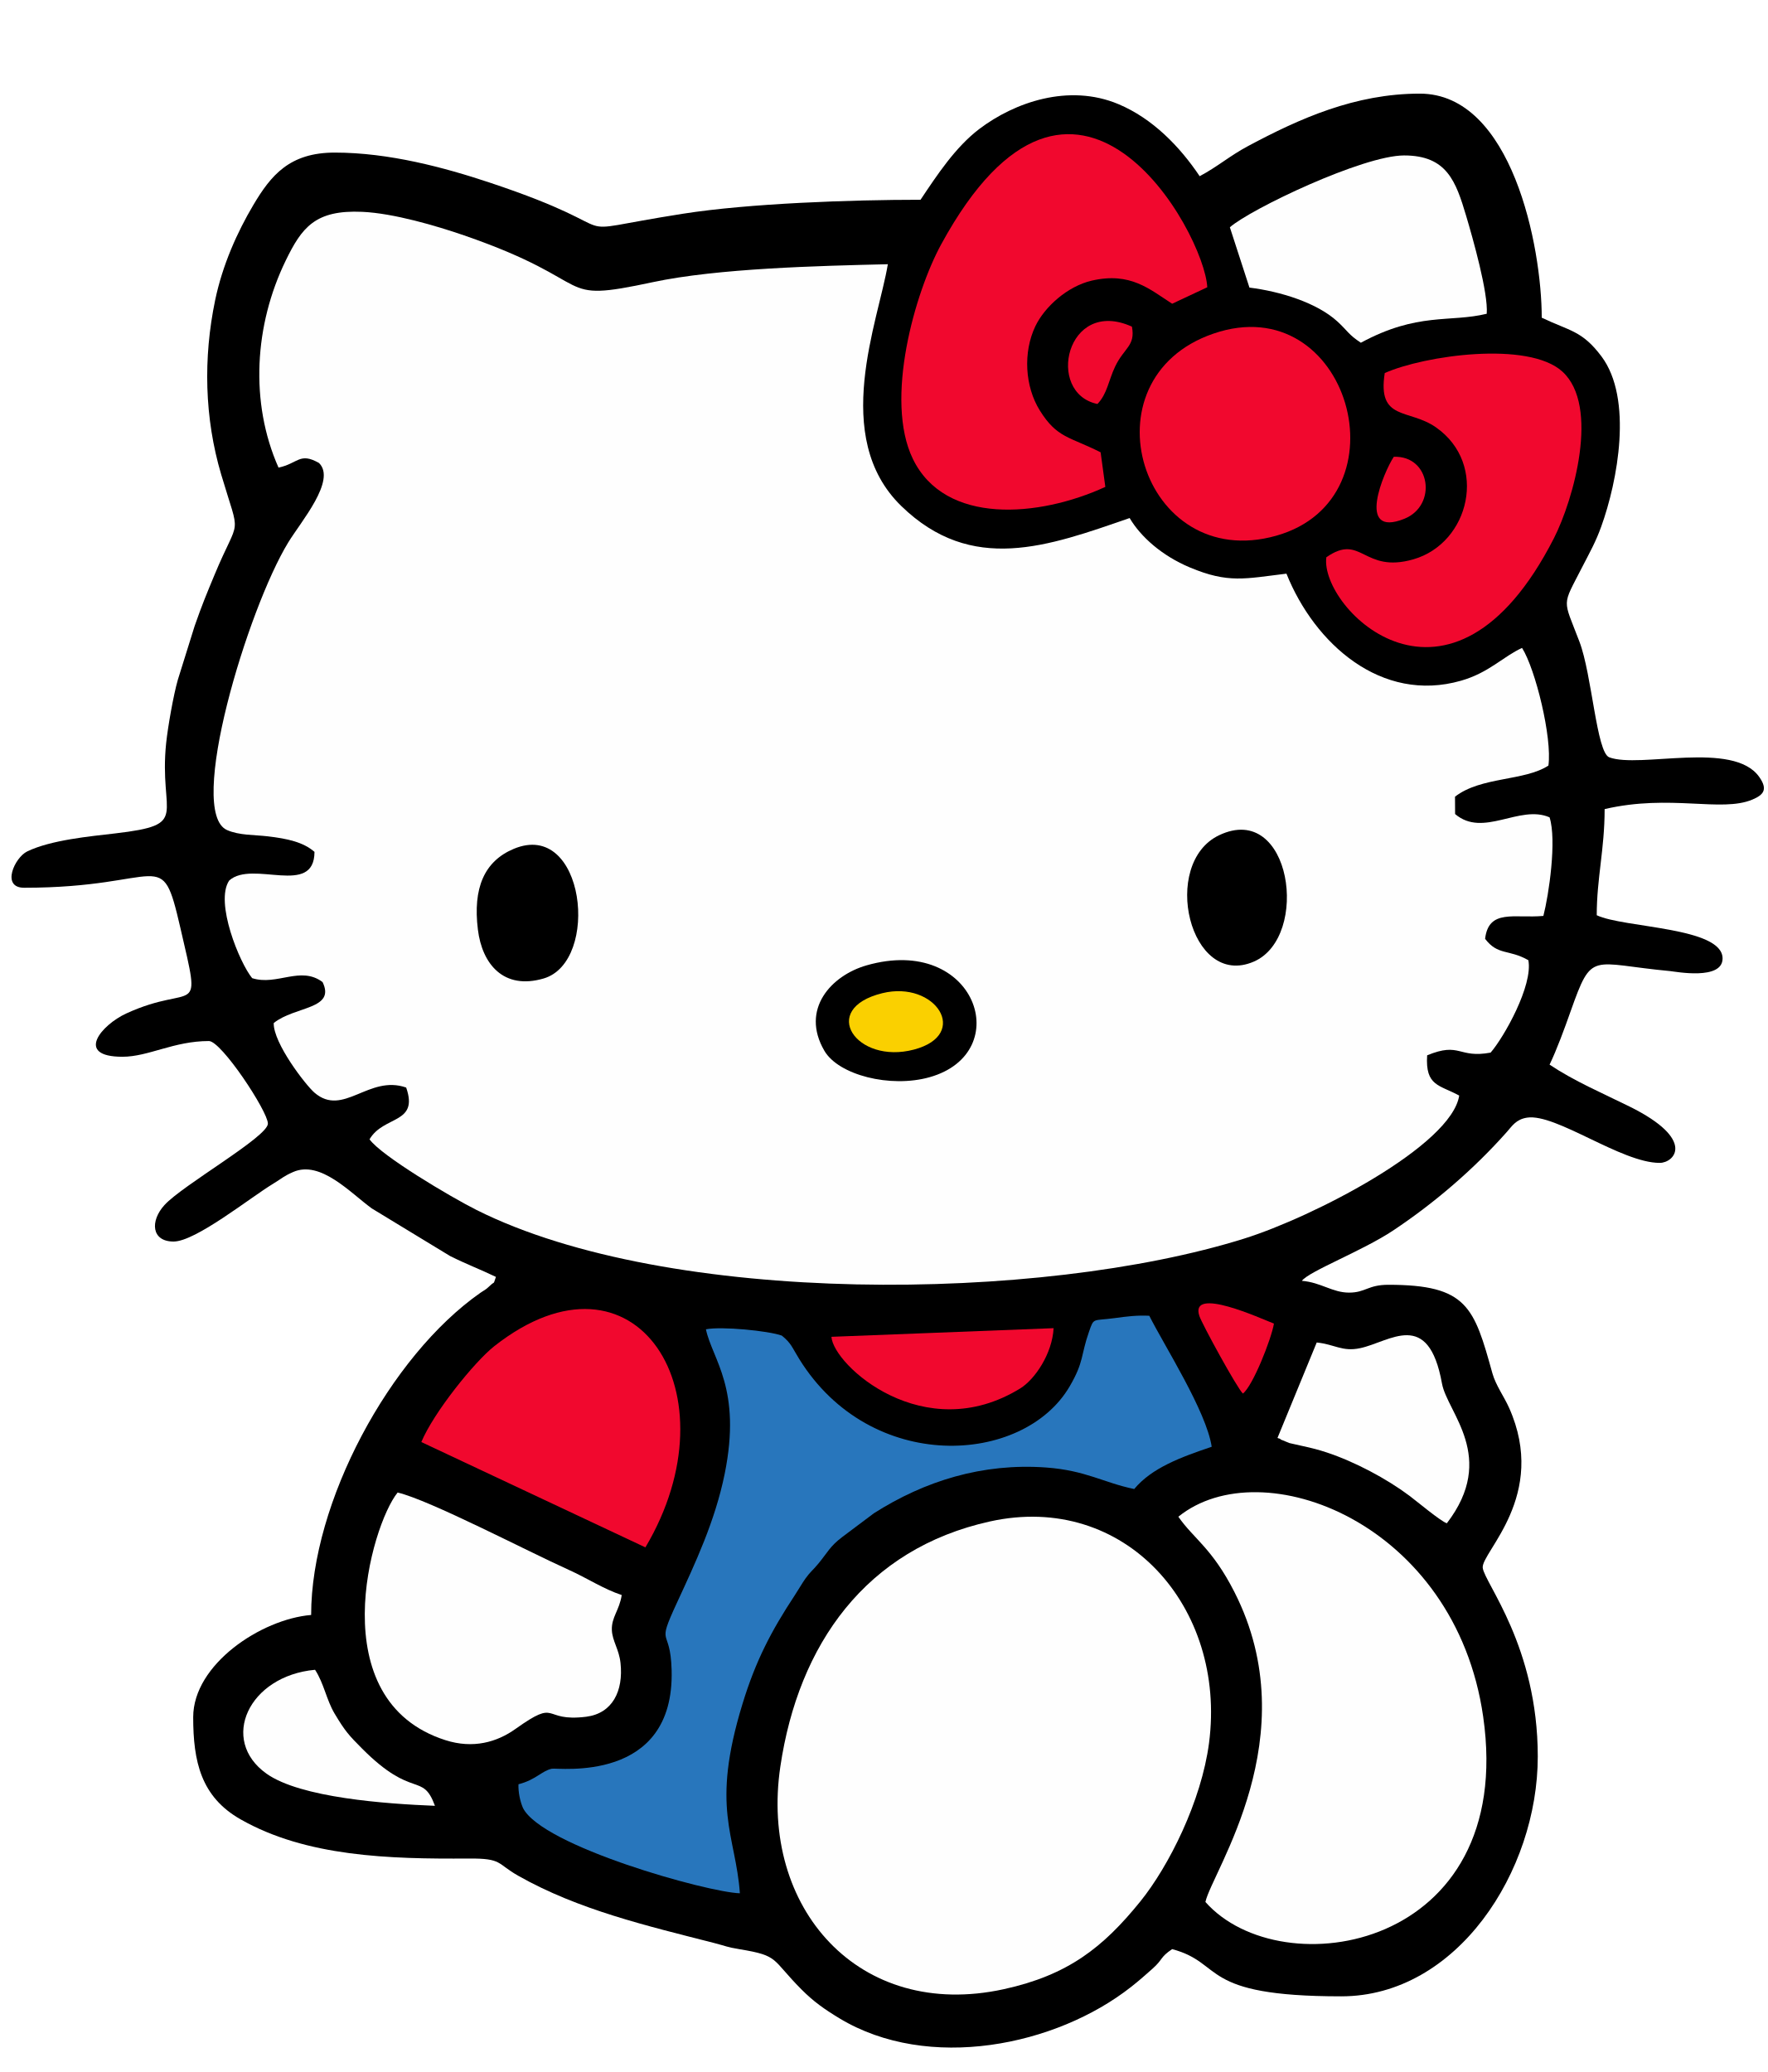
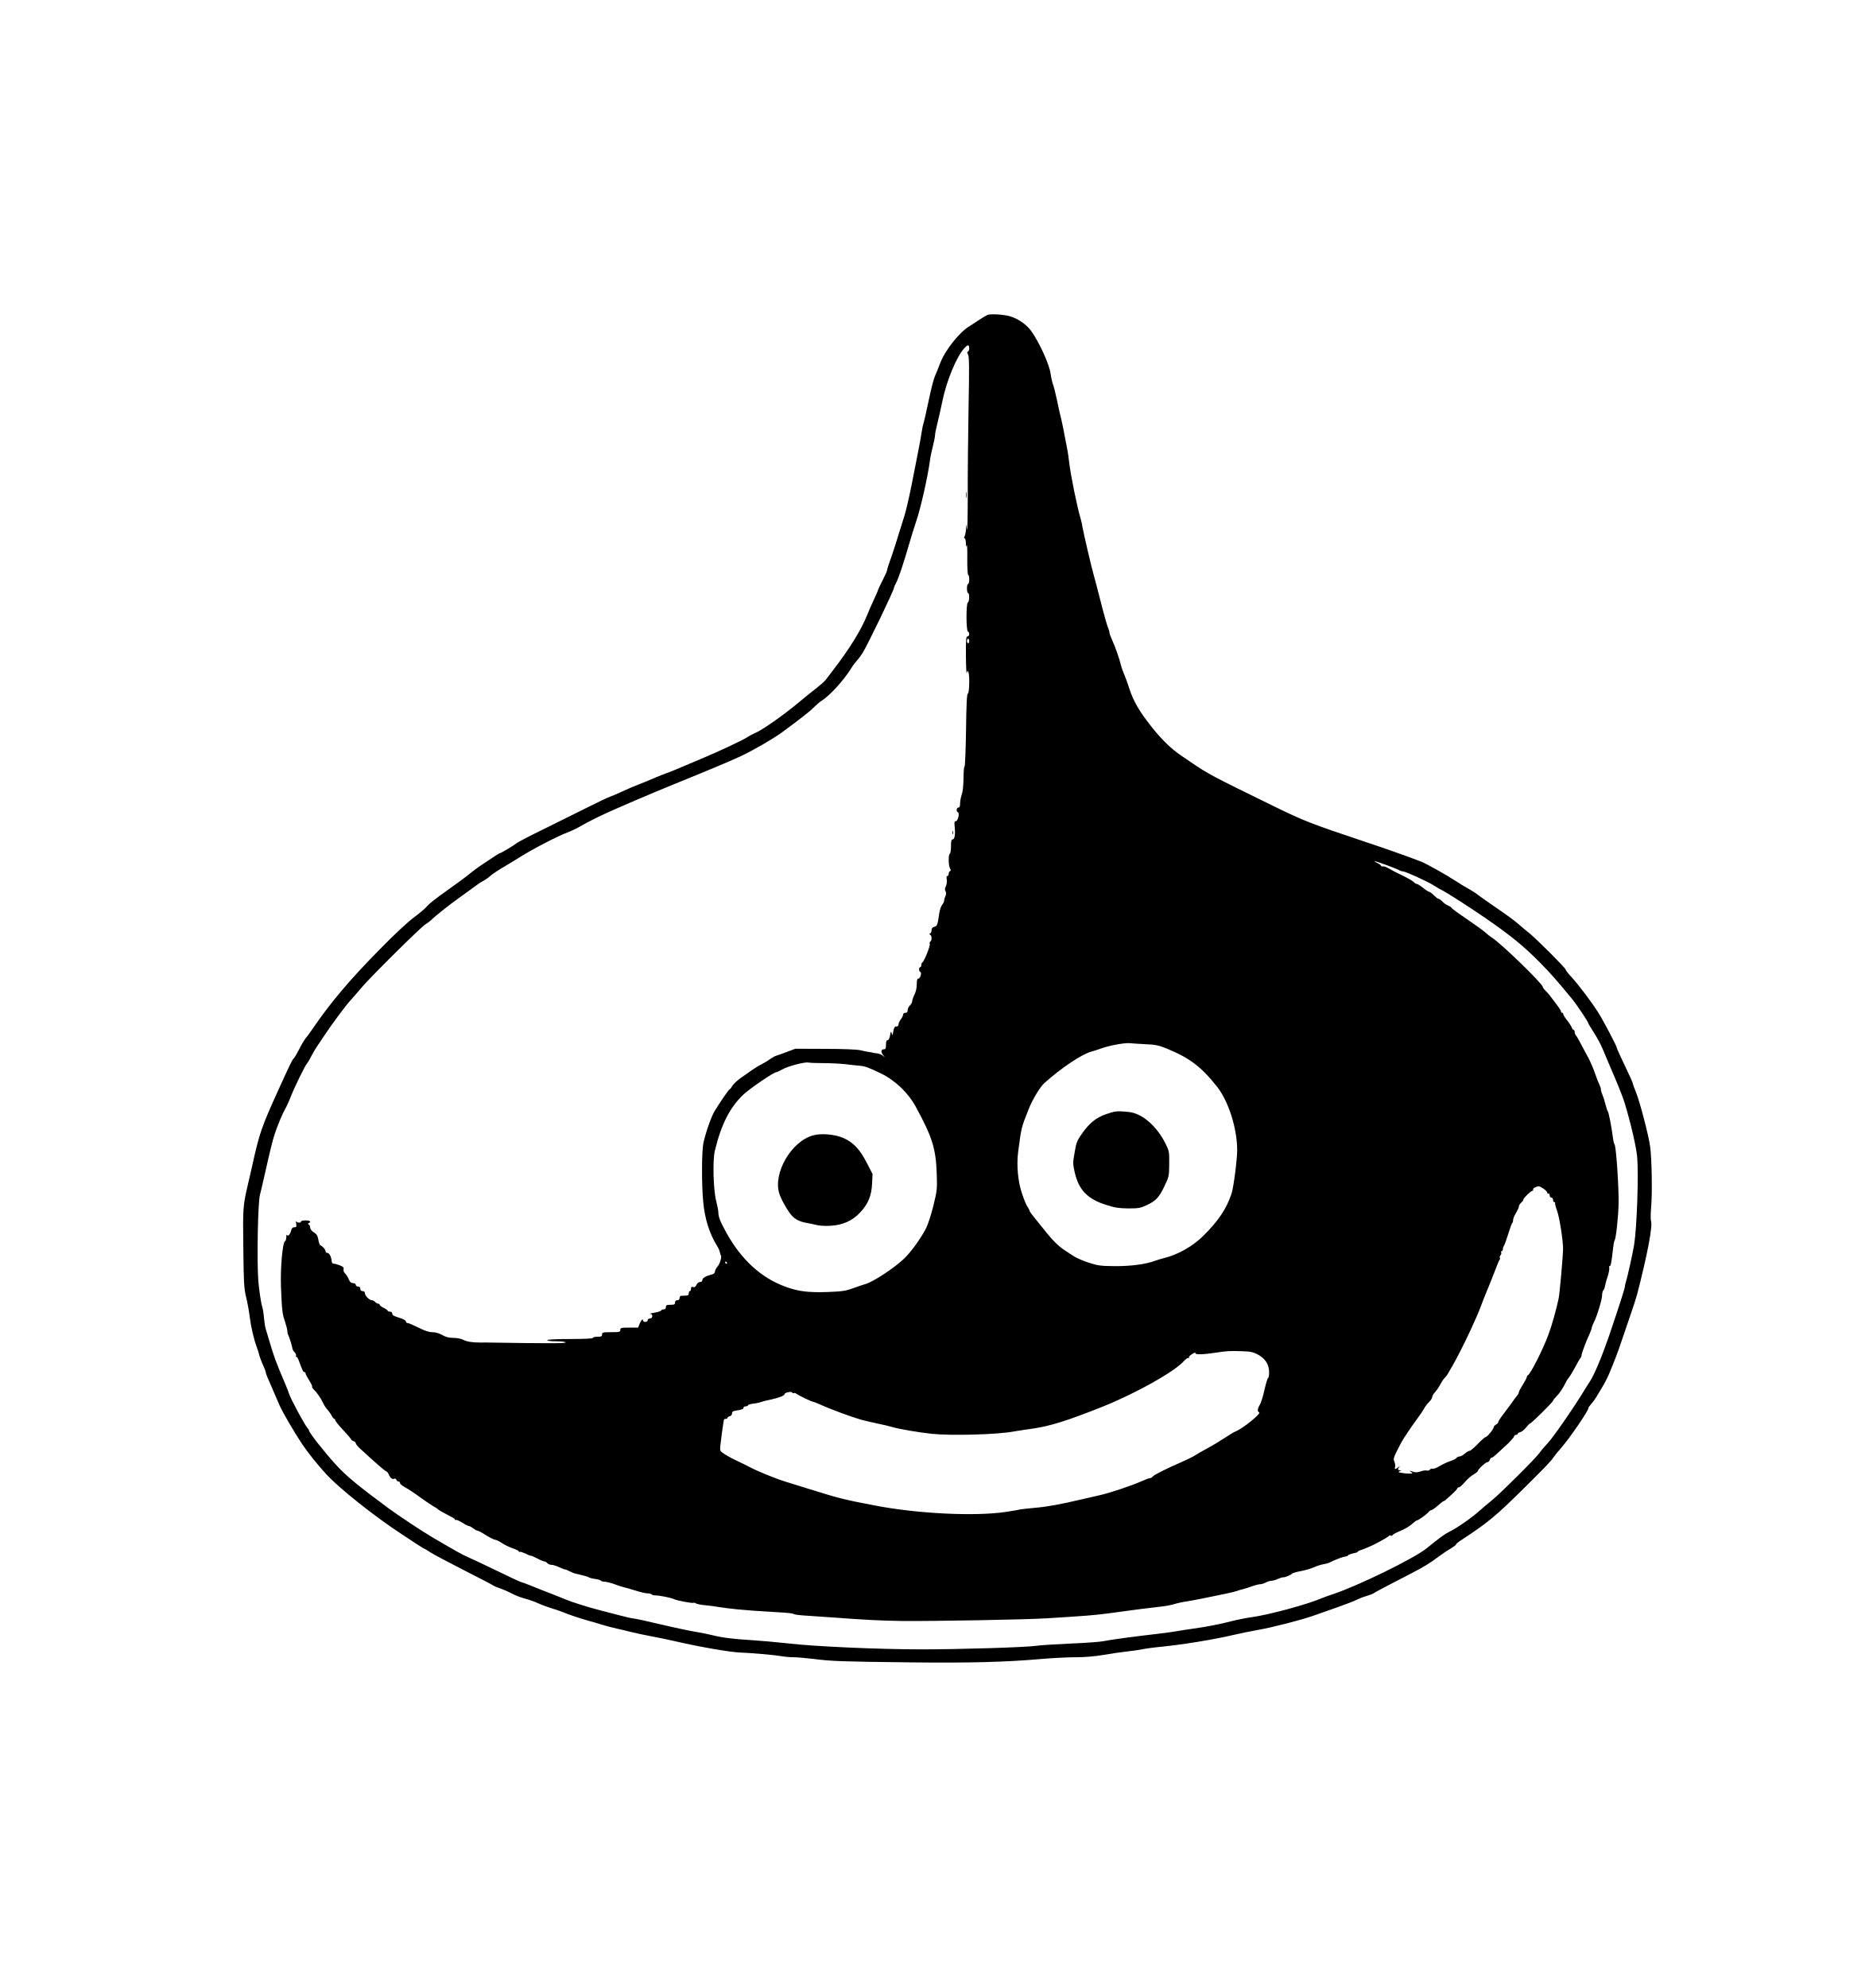
- <svg xmlns="http://www.w3.org/2000/svg" width="148pt" height="173.5pt" viewBox="0 0 148 173.5" version="1.1">
-   <g id="surface1">
-     <path style=" stroke:none;fill-rule:evenodd;fill:rgb(0%,0%,0%);fill-opacity:1;" d="M 77.074 16.727 C 71.301 16.727 62.734 17.023 57.176 17.898 C 45.969 19.656 53.941 19.598 40.988 15.285 C 37.203 14.027 32.566 12.777 28.027 12.777 C 24.234 12.777 22.68 14.691 21.215 17.16 C 19.875 19.418 18.629 22.176 18.012 25.145 C 17.008 29.977 17.117 35.004 18.52 39.734 C 20.16 45.27 20.086 43.02 17.961 48.137 C 17.273 49.793 16.922 50.633 16.301 52.406 L 14.891 56.918 C 14.516 58.223 14.059 60.855 13.914 62.199 C 13.27 68.34 16.023 69.039 9.652 69.785 C 7.527 70.035 4.266 70.332 2.273 71.297 C 1.23 71.805 0.066 74.336 2.02 74.336 C 13.816 74.336 13.469 70.633 15.105 77.707 C 16.926 85.566 16.355 82.211 10.574 84.863 C 8.492 85.816 6.23 88.488 10.25 88.488 C 12.438 88.488 14.543 87.172 17.492 87.172 C 18.539 87.172 22.43 93.066 22.43 94.086 C 22.43 95.191 15.301 99.223 13.77 100.906 C 12.555 102.242 12.672 103.961 14.531 103.961 C 16.379 103.961 20.93 100.297 22.863 99.125 C 23.629 98.66 23.723 98.5 24.539 98.141 C 26.836 97.125 29.348 99.895 31.129 101.188 L 37.68 105.172 C 39.07 105.867 40.207 106.289 41.523 106.922 C 41.25 107.68 41.504 107.191 40.98 107.699 C 40.656 108.016 40.543 108.031 40.223 108.254 C 32.637 113.559 26.051 125.809 26.051 135.23 C 21.871 135.578 16.176 139.367 16.176 143.789 C 16.176 147.504 16.828 150.457 20.137 152.34 C 25.641 155.477 32.578 155.672 39.234 155.625 C 42.074 155.605 41.566 156.035 43.387 157.066 C 48.438 159.926 54.168 161.258 59.809 162.703 C 60.859 162.973 60.816 163.035 61.926 163.219 C 65.289 163.773 64.547 164.02 67.109 166.59 C 68.117 167.602 69.016 168.238 70.289 169.008 C 77.723 173.496 88.402 171.336 94.715 166.367 C 95.375 165.848 95.93 165.355 96.492 164.855 C 97.402 164.047 97.105 163.906 98.141 163.211 C 102.574 164.395 100.285 167.164 112.297 167.164 C 121.996 167.164 128.754 156.688 128.754 147.082 C 128.754 137.863 124.289 132.551 124.145 131.281 C 124 129.996 129.641 125.246 126.352 117.883 C 125.934 116.945 125.238 116 124.957 115 C 123.418 109.457 122.859 107.582 116.246 107.582 C 114.527 107.582 114.34 108.238 112.953 108.238 C 111.559 108.238 110.617 107.387 109.004 107.25 C 109.59 106.453 114.09 104.738 116.641 103.039 C 120.121 100.719 123.391 97.91 126.164 94.785 C 126.602 94.293 126.934 93.727 127.859 93.586 C 130.277 93.219 135.742 97.375 138.961 97.375 C 140.176 97.375 142.062 95.441 136.438 92.656 C 134.16 91.531 131.816 90.535 129.742 89.148 C 130.352 87.883 130.988 86.141 131.512 84.66 C 133.324 79.551 133.168 80.695 139.844 81.316 C 140.285 81.359 144.227 82.109 144.227 80.258 C 144.227 77.617 135.934 77.711 133.691 76.637 C 133.691 73.543 134.352 71.109 134.352 67.75 C 139.855 66.469 144.117 68.051 146.723 66.953 C 147.691 66.547 148.02 66.086 147.297 65.059 C 145.133 61.984 137.289 64.371 134.738 63.414 C 133.672 63.012 133.297 56.496 132.242 53.73 C 130.84 50.039 130.754 50.855 132.488 47.457 C 133.121 46.223 133.598 45.398 134.066 44.098 C 135.434 40.316 136.75 33.391 134.082 29.836 C 132.453 27.668 131.43 27.727 129.086 26.602 C 129.086 20.664 126.59 7.84 118.879 7.84 C 113.457 7.84 108.812 9.926 104.504 12.227 C 102.957 13.051 101.961 13.949 100.445 14.754 C 98.785 12.273 96.5 9.918 93.641 8.719 C 89.48 6.973 84.938 8.57 82.004 10.793 C 79.984 12.324 78.453 14.668 77.074 16.727 Z M 77.074 16.727 " />
-     <path style=" stroke:none;fill-rule:evenodd;fill:rgb(99.609%,99.609%,99.609%);fill-opacity:1;" d="M 23.32 39.156 C 24.965 38.809 25.078 37.84 26.711 38.77 C 28.18 40.215 25.195 43.68 24.133 45.422 C 20.75 50.957 15.574 68.004 19.016 69.508 C 20.043 69.957 21.262 69.895 22.426 70.031 C 24.082 70.227 25.395 70.516 26.332 71.332 C 26.312 75.129 21.148 71.977 19.191 73.73 C 17.961 75.547 20.074 80.652 21.113 81.906 C 23.188 82.57 25.16 80.848 27.008 82.234 C 28.125 84.539 24.688 84.238 22.918 85.664 C 22.875 87.344 25.605 90.875 26.336 91.5 C 28.742 93.566 30.875 89.969 34.008 91.066 C 35.082 94.141 32.117 93.387 30.941 95.402 C 31.906 96.766 37.703 100.215 39.895 101.316 C 56.031 109.402 87.129 109.051 104.156 103.719 C 109.953 101.906 121.527 95.93 122.176 91.738 C 120.527 90.832 119.324 90.965 119.492 88.367 C 122.285 87.219 122.078 88.645 124.805 88.141 C 125.914 86.871 128.371 82.512 127.965 80.402 C 126.309 79.461 125.418 80.027 124.344 78.613 C 124.641 76.074 126.816 76.918 129.223 76.695 C 129.684 74.918 130.352 70.352 129.742 68.441 C 127.219 67.34 124.191 70.18 121.832 68.164 L 121.824 66.711 C 123.992 65.02 127.641 65.418 129.645 64.105 C 129.969 61.777 128.562 56.035 127.438 54.254 C 125.855 54.973 124.676 56.328 122.324 57 C 115.668 58.906 110.07 53.922 107.711 48.035 C 104.223 48.457 102.852 48.867 99.625 47.516 C 97.297 46.539 95.516 44.961 94.582 43.379 C 87.75 45.746 81.367 48.113 75.461 42.371 C 69.516 36.586 73.551 26.898 74.336 22.125 C 68.512 22.262 60.078 22.469 54.668 23.625 C 46.145 25.449 50.43 23.707 38.859 19.711 C 36.527 18.906 32.945 17.855 30.332 17.738 C 26.391 17.562 25.273 19.039 23.918 21.828 C 21.305 27.203 20.895 33.688 23.32 39.156 Z M 23.32 39.156 " />
-     <path style=" stroke:none;fill-rule:evenodd;fill:rgb(99.609%,99.609%,99.609%);fill-opacity:1;" d="M 82.891 127.398 C 72.504 129.695 66.855 137.676 65.336 147.926 C 63.582 159.75 71.902 169.219 84.043 166.566 C 89.426 165.391 92.363 163.066 95.473 159.223 C 97.871 156.258 100.594 150.812 101.23 145.945 C 102.715 134.566 94.184 124.906 82.891 127.398 Z M 82.891 127.398 " />
-     <path style=" stroke:none;fill-rule:evenodd;fill:rgb(15.697%,46.263%,73.631%);fill-opacity:1;" d="M 65.457 111.836 C 64.32 111.43 60.41 111.051 59.105 111.309 C 59.633 113.828 62.133 116.254 60.672 123.434 C 59.863 127.391 58.227 130.859 56.668 134.23 C 54.898 138.059 56.133 136.105 56.234 139.848 C 56.492 149.391 46.695 148 46.203 148.105 C 45.355 148.285 44.867 149.035 43.41 149.406 C 43.383 150.066 43.547 150.832 43.785 151.387 C 45.379 154.594 59.273 158.461 61.949 158.535 C 61.59 153.598 59.477 151.445 62.172 142.66 C 63.27 139.07 64.578 136.562 66.539 133.59 C 66.844 133.129 67.172 132.551 67.438 132.18 C 67.879 131.57 68 131.555 68.504 130.949 C 69.305 129.984 69.473 129.492 70.535 128.691 L 73.168 126.715 C 77.406 124.016 82.254 122.492 87.598 122.883 C 90.93 123.129 92.387 124.152 94.965 124.684 C 96.441 122.91 98.867 122.02 101.453 121.145 C 100.996 118.152 97.504 112.715 96.227 110.176 C 95.203 110.125 94.355 110.23 93.34 110.371 C 91.461 110.625 91.605 110.301 91.184 111.5 C 90.484 113.477 90.781 114.008 89.551 116.105 C 85.68 122.699 72.906 123.461 66.918 113.797 C 66.289 112.785 66.262 112.488 65.457 111.836 Z M 65.457 111.836 " />
-     <path style=" stroke:none;fill-rule:evenodd;fill:rgb(99.609%,99.609%,99.609%);fill-opacity:1;" d="M 98.66 127.004 C 99.949 128.859 101.484 129.629 103.355 133.309 C 109.504 145.402 101.473 156.727 100.926 159.262 C 107.289 166.461 126.98 163.27 124.184 143.754 C 121.852 127.477 105.625 121.359 98.66 127.004 Z M 98.66 127.004 " />
-     <path style=" stroke:none;fill-rule:evenodd;fill:rgb(94.531%,3.137%,18.042%);fill-opacity:1;" d="M 92.547 40.77 L 92.152 37.875 C 89.531 36.551 88.508 36.688 87.066 34.379 C 85.809 32.367 85.645 29.496 86.688 27.316 C 87.465 25.695 89.363 23.977 91.406 23.5 C 94.648 22.75 96.258 24.223 98.141 25.434 L 101.082 24.055 C 100.855 19.473 90.016 -0.094 78.809 20.449 C 76.609 24.477 74.031 33.473 76.43 38.422 C 79.125 43.988 86.988 43.324 92.547 40.77 Z M 92.547 40.77 " />
-     <path style=" stroke:none;fill-rule:evenodd;fill:rgb(99.609%,99.609%,99.609%);fill-opacity:1;" d="M 52.055 133.562 C 50.52 133.055 49.156 132.141 47.613 131.449 C 44.031 129.832 36.023 125.633 33.293 124.977 C 31.059 127.715 26.855 142.387 37.301 145.715 C 39.613 146.453 41.605 145.883 43.16 144.773 C 46.836 142.156 45.301 144.219 49.07 143.754 C 51.273 143.48 52.211 141.605 51.953 139.242 C 51.828 138.098 51.27 137.41 51.23 136.504 C 51.184 135.414 51.859 134.852 52.055 133.562 Z M 52.055 133.562 " />
-     <path style=" stroke:none;fill-rule:evenodd;fill:rgb(94.531%,3.137%,18.042%);fill-opacity:1;" d="M 115.941 31.238 C 115.309 35.277 117.961 34.195 120.23 35.785 C 124.629 38.859 123.055 45.48 118.336 46.836 C 114.117 48.047 114.004 44.598 111.051 46.664 C 110.48 50.938 121.441 62.02 130.102 45.078 C 131.75 41.848 133.965 33.992 130.816 31.117 C 127.969 28.516 119.242 29.766 115.941 31.238 Z M 115.941 31.238 " />
-     <path style=" stroke:none;fill-rule:evenodd;fill:rgb(94.531%,3.137%,18.042%);fill-opacity:1;" d="M 35.277 120.75 L 54.039 129.57 C 61.688 116.691 53.199 103.438 41.395 112.715 C 39.727 114.027 36.305 118.281 35.277 120.75 Z M 35.277 120.75 " />
-     <path style=" stroke:none;fill-rule:evenodd;fill:rgb(94.531%,3.137%,18.042%);fill-opacity:1;" d="M 101.602 27.934 C 90.543 31.727 95.59 48.039 106.855 44.859 C 117.918 41.734 112.941 24.043 101.602 27.934 Z M 101.602 27.934 " />
-     <path style=" stroke:none;fill-rule:evenodd;fill:rgb(99.609%,99.609%,99.609%);fill-opacity:1;" d="M 102.973 19.031 L 104.613 24.082 C 107.188 24.402 110.254 25.34 111.98 26.922 C 112.848 27.719 112.891 28.008 113.941 28.699 C 118.719 26.117 121.395 27.027 124.48 26.273 C 124.621 24.547 123.305 19.918 122.766 18.105 C 121.898 15.191 121.152 13.016 117.562 13.016 C 114.109 13.016 104.711 17.504 102.973 19.031 Z M 102.973 19.031 " />
-     <path style=" stroke:none;fill-rule:evenodd;fill:rgb(99.609%,99.609%,99.609%);fill-opacity:1;" d="M 110.246 112.414 L 106.961 120.406 C 107.066 120.469 107.188 120.438 107.23 120.539 L 107.961 120.836 C 108.016 120.852 108.91 121.051 109.035 121.078 C 109.844 121.254 110.383 121.391 111.082 121.621 C 113.441 122.402 116.098 123.82 118.004 125.246 C 118.562 125.66 120.633 127.395 121.141 127.551 C 125.387 122.02 121.172 118.285 120.734 115.852 C 119.594 109.531 116.375 112.367 113.875 112.891 C 112.379 113.207 111.746 112.566 110.246 112.414 Z M 110.246 112.414 " />
-     <path style=" stroke:none;fill-rule:evenodd;fill:rgb(0%,0%,0%);fill-opacity:1;" d="M 72.551 80.836 C 69.613 81.68 66.992 84.5 69.023 87.988 C 70.207 90.02 74.547 91.129 77.836 90.199 C 85.078 88.152 81.715 78.207 72.551 80.836 Z M 72.551 80.836 " />
-     <path style=" stroke:none;fill-rule:evenodd;fill:rgb(94.531%,3.137%,18.042%);fill-opacity:1;" d="M 69.613 111.938 C 69.777 114.324 77.375 121.211 85.426 116.258 C 86.641 115.508 88.105 113.359 88.215 111.215 Z M 69.613 111.938 " />
-     <path style=" stroke:none;fill-rule:evenodd;fill:rgb(99.609%,99.609%,99.609%);fill-opacity:1;" d="M 36.418 151.211 C 35.363 148.348 34.598 150.711 30.328 146.43 C 29.219 145.316 28.902 144.977 28.008 143.477 C 27.328 142.328 27.125 140.965 26.379 139.82 C 20.816 140.328 18.344 145.699 22.316 148.52 C 25.168 150.543 32.328 151.047 36.418 151.211 Z M 36.418 151.211 " />
-     <path style=" stroke:none;fill-rule:evenodd;fill:rgb(0%,0%,0%);fill-opacity:1;" d="M 43.008 71.082 C 40.539 72.121 39.586 74.371 40.012 77.832 C 40.363 80.73 42.168 82.914 45.516 81.934 C 50.285 80.539 48.977 68.574 43.008 71.082 Z M 43.008 71.082 " />
-     <path style=" stroke:none;fill-rule:evenodd;fill:rgb(0%,0%,0%);fill-opacity:1;" d="M 102.074 69.938 C 97.121 72.293 99.598 82.855 104.98 80.52 C 109.734 78.457 108.113 67.066 102.074 69.938 Z M 102.074 69.938 " />
-     <path style=" stroke:none;fill-rule:evenodd;fill:rgb(98.047%,81.639%,0%);fill-opacity:1;" d="M 73.875 83.164 C 68.504 84.488 71.707 89.164 76.523 87.887 C 81.289 86.625 78.316 82.07 73.875 83.164 Z M 73.875 83.164 " />
-     <path style=" stroke:none;fill-rule:evenodd;fill:rgb(94.531%,3.137%,18.042%);fill-opacity:1;" d="M 104.066 116.691 C 104.898 116.047 106.445 112.137 106.664 110.832 C 105.621 110.434 99.582 107.652 100.418 110.188 C 100.645 110.879 103.605 116.285 104.066 116.691 Z M 104.066 116.691 " />
-     <path style=" stroke:none;fill-rule:evenodd;fill:rgb(94.531%,3.137%,18.042%);fill-opacity:1;" d="M 91.887 33.828 C 92.707 32.973 92.801 31.898 93.359 30.711 C 94.109 29.117 95.086 28.973 94.773 27.352 C 89.277 24.859 87.504 32.922 91.887 33.828 Z M 91.887 33.828 " />
-     <path style=" stroke:none;fill-rule:evenodd;fill:rgb(94.531%,3.137%,18.042%);fill-opacity:1;" d="M 116.699 38.25 C 115.891 39.461 113.469 45.09 117.582 43.441 C 120.359 42.324 119.781 38.133 116.699 38.25 Z M 116.699 38.25 " />
+ <svg xmlns="http://www.w3.org/2000/svg" version="1.0" width="1642pt" height="1743pt" viewBox="0 0 1642 1743" preserveAspectRatio="xMidYMid meet">
+   <g transform="translate(0,1743) scale(0.1,-0.1)" fill="#000000" stroke="none">
+     <path d="M8660 14669 c-13 -6 -49 -27 -78 -47 -30 -20 -64 -42 -75 -49 -91 -52 -219 -213 -263 -330 -14 -37 -34 -88 -45 -112 -11 -23 -35 -118 -54 -210 -19 -91 -39 -179 -44 -196 -6 -16 -15 -59 -20 -95 -5 -36 -19 -110 -30 -165 -11 -55 -36 -183 -56 -285 -20 -102 -48 -221 -61 -265 -71 -231 -108 -346 -130 -405 -13 -36 -24 -71 -24 -78 0 -7 -18 -48 -40 -91 -22 -43 -40 -81 -40 -84 0 -4 -16 -42 -36 -84 -20 -43 -45 -100 -56 -128 -54 -136 -155 -300 -305 -495 -23 -30 -51 -67 -62 -81 -11 -14 -46 -45 -78 -70 -32 -24 -98 -78 -148 -119 -145 -122 -337 -256 -398 -279 -14 -6 -45 -22 -69 -38 -41 -26 -266 -131 -373 -175 -27 -11 -106 -45 -175 -74 -69 -30 -138 -58 -155 -63 -16 -5 -68 -26 -115 -46 -47 -20 -107 -45 -135 -55 -27 -10 -88 -36 -135 -58 -47 -22 -96 -43 -110 -47 -14 -4 -104 -47 -200 -95 -96 -48 -269 -134 -385 -191 -115 -56 -219 -110 -230 -119 -26 -21 -141 -90 -150 -90 -4 0 -25 -13 -48 -28 -23 -16 -69 -46 -102 -68 -33 -21 -85 -59 -115 -84 -30 -25 -122 -93 -203 -150 -82 -57 -157 -117 -169 -132 -11 -16 -63 -61 -116 -100 -59 -44 -176 -153 -303 -283 -267 -271 -431 -466 -591 -700 -22 -33 -49 -69 -59 -80 -9 -11 -34 -52 -54 -92 -20 -39 -42 -76 -48 -82 -13 -10 -30 -45 -133 -271 -153 -337 -168 -382 -233 -675 -12 -55 -29 -129 -38 -165 -42 -179 -44 -203 -39 -555 3 -299 6 -350 24 -426 12 -47 26 -126 32 -175 11 -89 37 -200 64 -271 8 -21 17 -50 20 -66 4 -15 18 -52 31 -82 14 -29 25 -58 25 -64 0 -6 6 -25 14 -43 21 -49 80 -185 107 -248 26 -60 130 -238 196 -337 52 -78 131 -177 214 -268 112 -123 432 -377 668 -530 9 -6 55 -36 103 -68 47 -31 89 -57 92 -57 3 0 24 -13 48 -29 24 -16 156 -86 293 -156 138 -70 255 -131 261 -136 6 -5 36 -18 67 -28 31 -11 75 -31 99 -44 24 -13 72 -32 108 -42 36 -9 90 -28 120 -42 30 -14 82 -33 115 -43 33 -10 78 -25 100 -34 46 -20 160 -58 225 -76 25 -6 79 -22 120 -35 41 -12 100 -28 130 -34 30 -7 89 -20 130 -31 41 -10 116 -26 165 -35 50 -9 137 -27 195 -40 227 -53 501 -101 595 -104 88 -3 298 -21 354 -31 30 -6 80 -10 110 -10 31 0 110 -7 176 -15 157 -20 243 -23 845 -30 515 -6 839 2 1155 30 94 8 229 15 300 15 83 0 170 8 240 20 61 11 153 24 205 30 52 6 118 15 145 21 28 6 91 14 140 19 185 17 482 65 650 105 55 13 152 33 215 44 131 23 380 87 485 124 39 14 131 46 205 72 74 26 153 56 174 67 22 11 62 27 90 35 28 8 56 19 61 23 9 8 131 72 335 177 105 54 167 92 239 147 31 23 77 54 104 69 26 16 47 32 47 37 0 4 21 22 48 39 229 150 300 208 544 450 192 190 242 242 260 271 9 14 41 54 73 90 74 85 234 319 235 344 0 6 11 21 24 35 13 15 32 40 43 58 10 17 35 59 55 92 21 34 48 87 61 119 46 111 76 188 102 267 15 44 50 145 77 225 28 80 57 170 65 200 90 348 139 603 122 646 -4 12 -3 70 2 130 10 120 5 409 -9 519 -12 94 -93 405 -126 482 -14 34 -26 67 -26 73 0 6 -31 76 -70 156 -38 80 -70 149 -70 155 0 15 -116 236 -162 309 -59 94 -174 246 -235 312 -29 31 -53 62 -53 68 0 13 -257 270 -320 320 -24 19 -68 56 -97 81 -28 25 -107 83 -175 129 -67 46 -143 99 -167 117 -24 19 -62 44 -84 56 -54 30 -68 39 -113 68 -90 59 -263 156 -314 176 -103 40 -335 122 -490 173 -475 159 -530 180 -800 312 -539 263 -575 282 -730 388 -14 9 -52 35 -85 58 -82 55 -169 140 -250 242 -114 143 -166 232 -205 355 -12 39 -31 89 -41 112 -10 23 -23 59 -28 80 -15 61 -51 164 -77 220 -13 28 -24 58 -24 66 0 8 -7 31 -15 50 -8 20 -38 125 -65 234 -28 109 -55 212 -60 228 -15 49 -89 367 -96 410 -3 22 -10 54 -15 70 -34 114 -90 392 -103 505 -3 30 -10 78 -15 105 -26 140 -53 273 -61 300 -5 17 -18 77 -30 135 -12 58 -28 121 -36 142 -7 20 -16 60 -20 90 -10 80 -97 272 -169 374 -42 60 -122 114 -195 133 -58 15 -163 20 -190 10z m-160 -294 c0 -13 -5 -25 -11 -27 -9 -3 -8 -10 1 -28 10 -19 11 -114 4 -474 -4 -248 -8 -597 -7 -776 0 -179 -3 -305 -7 -280 l-7 45 -1 -43 c-1 -24 -7 -52 -12 -63 -7 -13 -7 -19 0 -19 5 0 10 -19 11 -42 1 -32 3 -37 7 -20 4 13 6 -40 5 -117 -1 -79 3 -141 8 -141 5 0 9 -18 9 -40 0 -22 -4 -40 -10 -40 -5 0 -10 -18 -10 -40 0 -22 5 -40 10 -40 14 0 12 -78 -2 -82 -16 -6 -16 -250 1 -256 17 -6 13 -42 -4 -42 -13 0 -15 -25 -14 -172 1 -95 4 -162 8 -148 6 22 8 23 14 7 12 -32 8 -185 -5 -189 -9 -3 -13 -89 -16 -321 -3 -174 -8 -317 -13 -317 -5 0 -9 -46 -9 -102 -1 -63 -6 -118 -15 -143 -8 -22 -15 -57 -15 -77 0 -27 -4 -38 -15 -38 -17 0 -21 -36 -4 -42 17 -6 0 -78 -19 -78 -12 0 -14 -10 -9 -53 6 -65 -1 -107 -19 -107 -10 0 -14 -15 -14 -59 0 -33 -4 -63 -10 -66 -14 -8 -13 -101 1 -128 9 -16 9 -22 0 -25 -6 -2 -11 -12 -11 -23 0 -10 -5 -19 -11 -19 -8 0 -10 -12 -6 -33 3 -18 -1 -43 -8 -57 -9 -18 -10 -30 -3 -44 7 -13 7 -26 -1 -43 -6 -13 -11 -31 -11 -40 0 -9 -8 -25 -17 -35 -9 -11 -20 -42 -25 -71 -15 -105 -19 -117 -44 -123 -17 -4 -24 -13 -24 -29 0 -13 -6 -26 -12 -29 -10 -5 -10 -7 0 -12 15 -7 16 -50 1 -59 -6 -4 -8 -14 -5 -22 6 -16 -51 -156 -65 -161 -5 -2 -9 -12 -9 -23 0 -10 -4 -19 -10 -19 -13 0 -13 -37 1 -42 15 -5 0 -58 -17 -58 -10 0 -14 -14 -14 -50 0 -31 -8 -66 -20 -90 -11 -22 -20 -48 -20 -58 0 -10 -9 -27 -20 -37 -11 -10 -20 -29 -20 -42 0 -16 -6 -23 -20 -23 -12 0 -20 -7 -20 -16 0 -9 -9 -27 -20 -41 -11 -14 -20 -34 -20 -44 0 -12 -7 -19 -19 -19 -15 0 -21 -10 -27 -42 -6 -38 -8 -40 -14 -18 -6 22 -8 20 -14 -17 -5 -27 -13 -43 -22 -43 -10 0 -14 -12 -14 -40 0 -33 -3 -40 -20 -40 -25 0 -26 -26 -2 -54 17 -21 17 -21 -5 -2 -12 10 -37 20 -55 21 -18 2 -33 4 -33 5 0 1 -13 4 -30 6 -16 2 -52 9 -80 16 -30 7 -154 12 -310 12 l-260 1 -75 -28 c-41 -16 -84 -31 -95 -34 -11 -3 -33 -16 -50 -28 -16 -12 -49 -32 -72 -44 -24 -11 -62 -35 -85 -51 -24 -17 -69 -48 -100 -70 -31 -22 -65 -53 -75 -70 -9 -16 -20 -30 -24 -30 -6 0 -76 -101 -131 -190 -29 -47 -76 -179 -99 -280 -15 -66 -17 -358 -2 -515 13 -148 54 -279 120 -386 13 -20 24 -45 26 -57 2 -12 6 -24 8 -27 12 -11 -7 -75 -28 -99 -13 -15 -23 -35 -23 -45 0 -12 -10 -21 -27 -25 -52 -13 -83 -31 -83 -48 0 -11 -8 -18 -20 -18 -12 0 -25 -10 -32 -25 -8 -18 -17 -24 -30 -19 -13 4 -18 0 -18 -15 0 -12 -4 -21 -10 -21 -5 0 -10 -9 -10 -20 0 -17 -7 -20 -40 -20 -33 0 -40 -3 -40 -20 0 -13 -7 -20 -20 -20 -13 0 -20 -7 -20 -20 0 -17 -7 -20 -40 -20 -33 0 -40 -3 -40 -20 0 -13 -7 -20 -19 -20 -11 0 -21 -4 -23 -10 -1 -5 -28 -14 -58 -19 -30 -5 -47 -9 -37 -10 25 -2 23 -41 -3 -41 -11 0 -20 -7 -20 -15 0 -8 -9 -15 -20 -15 -11 0 -20 5 -20 10 0 22 -17 8 -30 -25 l-14 -35 -78 0 c-71 0 -78 -2 -78 -20 0 -18 -7 -20 -80 -20 -73 0 -80 -2 -80 -20 0 -17 -7 -20 -40 -20 -22 0 -40 -4 -40 -10 0 -6 -73 -10 -200 -10 -127 0 -200 -4 -200 -10 0 -6 33 -10 80 -10 48 0 80 -4 80 -10 0 -9 -159 -9 -667 -1 -18 0 -52 1 -75 0 -75 0 -122 7 -155 24 -18 10 -55 17 -86 17 -40 0 -67 7 -98 25 -28 16 -60 25 -87 25 -29 0 -67 12 -122 40 -44 22 -86 40 -95 40 -8 0 -15 6 -15 14 0 9 -23 22 -60 33 -44 13 -60 22 -60 35 0 11 -7 18 -20 18 -11 0 -20 4 -20 8 0 5 -16 16 -35 25 -19 9 -35 21 -35 27 0 5 -6 10 -14 10 -7 0 -19 7 -26 15 -7 8 -19 15 -28 15 -22 0 -62 40 -62 62 0 11 -7 18 -20 18 -13 0 -20 7 -20 20 0 13 -7 20 -20 20 -11 0 -20 7 -20 15 0 9 -9 15 -24 15 -17 0 -27 9 -37 33 -7 17 -21 40 -32 51 -11 10 -17 26 -14 37 4 15 -3 23 -30 34 -20 8 -44 15 -54 15 -12 0 -19 8 -20 20 -3 41 -20 75 -39 75 -8 0 -15 7 -15 15 0 15 -28 46 -46 52 -5 2 -13 23 -17 48 -6 35 -14 49 -39 65 -20 12 -32 28 -33 42 0 12 -6 24 -12 27 -10 5 -10 7 0 12 25 12 11 24 -28 24 -22 0 -40 -4 -40 -10 0 -14 -37 -12 -43 3 -3 6 -3 -3 0 -20 5 -29 3 -33 -16 -33 -14 0 -23 -8 -27 -27 -9 -36 -30 -58 -37 -40 -3 6 -6 -2 -6 -20 -1 -17 -5 -33 -11 -35 -22 -7 -42 -237 -36 -403 9 -208 11 -232 36 -304 11 -33 20 -70 20 -81 0 -11 4 -28 9 -38 10 -19 35 -101 36 -118 0 -6 8 -19 18 -29 10 -10 16 -24 13 -32 -3 -8 -2 -12 3 -9 5 3 16 -16 25 -42 29 -79 35 -92 46 -92 5 0 10 -5 10 -12 0 -6 14 -33 31 -60 17 -27 29 -51 26 -54 -3 -4 4 -16 16 -28 28 -27 59 -72 80 -116 9 -19 26 -46 39 -60 13 -14 29 -37 37 -53 8 -15 18 -27 23 -27 4 0 8 -6 8 -12 0 -7 32 -46 70 -87 39 -41 70 -78 70 -82 0 -4 9 -11 20 -14 11 -3 20 -12 20 -19 0 -7 21 -33 48 -56 130 -120 211 -190 220 -190 5 0 15 -13 22 -29 12 -30 35 -46 51 -35 5 3 12 -2 15 -10 3 -9 12 -16 20 -16 8 0 13 -5 12 -12 -2 -7 18 -23 44 -38 26 -14 85 -52 130 -86 46 -33 99 -69 118 -80 19 -10 37 -22 40 -26 5 -7 52 -33 127 -72 13 -6 23 -15 23 -19 0 -5 4 -6 9 -3 4 3 29 -8 55 -24 26 -17 52 -30 59 -30 7 0 23 -9 37 -20 14 -11 30 -20 37 -20 7 0 41 -18 75 -40 35 -22 71 -40 80 -40 9 0 36 -13 60 -29 24 -16 67 -37 95 -46 29 -10 53 -22 53 -27 0 -5 4 -7 9 -4 4 3 25 -4 47 -14 21 -11 43 -20 50 -20 6 0 32 -11 58 -25 26 -14 53 -25 60 -25 8 0 19 -7 26 -15 7 -8 23 -15 37 -15 13 0 43 -9 65 -20 23 -11 47 -20 52 -20 6 0 25 -7 41 -16 17 -9 38 -18 48 -20 9 -2 25 -6 35 -8 59 -14 78 -20 87 -26 6 -4 31 -11 58 -14 26 -4 47 -11 47 -15 0 -4 16 -8 36 -9 20 -2 59 -12 87 -23 29 -11 63 -22 77 -25 14 -3 60 -16 102 -29 42 -14 91 -25 107 -25 16 0 32 -4 36 -9 3 -5 18 -9 33 -9 33 1 141 -21 164 -33 23 -12 161 -38 171 -32 4 3 13 0 20 -5 7 -5 44 -13 82 -16 39 -4 93 -11 120 -16 28 -5 100 -14 160 -20 107 -10 146 -13 380 -27 61 -3 112 -9 115 -14 3 -4 44 -10 91 -13 47 -3 146 -10 220 -15 306 -23 463 -31 634 -33 279 -3 1092 12 1270 23 357 22 425 28 540 43 184 26 414 55 475 61 30 3 78 12 105 20 28 9 79 20 115 25 36 6 88 15 115 21 57 11 106 21 220 45 44 9 89 20 100 24 11 5 38 13 60 18 22 6 58 17 80 26 22 8 51 15 65 16 14 0 36 7 50 15 14 8 35 14 48 15 12 0 39 7 60 17 20 9 41 15 46 14 13 -3 70 21 77 32 4 5 38 15 76 22 38 7 90 22 114 33 24 11 61 23 83 27 21 3 46 10 55 15 50 25 119 51 139 53 12 1 22 4 22 8 0 6 31 17 69 25 8 1 17 6 20 11 3 4 13 9 21 11 16 4 94 36 130 55 69 36 116 63 121 71 4 5 11 6 17 2 6 -3 12 -2 14 4 2 6 28 20 58 33 55 22 95 47 131 80 10 9 22 17 26 17 12 0 87 54 101 73 7 9 19 17 25 17 7 0 32 18 57 40 25 22 48 40 53 40 4 0 15 8 25 18 10 9 35 32 55 50 20 18 37 37 37 42 0 6 7 10 15 10 7 0 31 21 52 46 21 25 55 55 76 66 20 12 37 25 37 30 0 14 68 78 83 78 9 0 19 9 22 20 3 11 11 20 16 20 6 0 16 6 23 13 8 6 48 43 89 81 42 37 79 77 82 87 4 11 13 19 21 19 8 0 14 4 14 9 0 5 11 12 24 15 13 3 35 22 50 41 15 19 31 35 35 35 11 0 201 188 201 199 0 4 13 21 29 37 29 29 60 76 83 124 6 14 20 34 29 45 9 11 34 52 54 90 20 39 41 74 46 79 5 6 9 16 9 24 0 16 42 127 71 188 10 23 19 47 19 54 0 6 7 24 14 38 27 48 76 207 76 243 0 19 5 40 11 46 6 6 12 21 14 34 2 13 12 53 24 87 11 35 17 70 14 78 -3 8 -1 14 5 14 9 0 15 34 29 160 3 30 9 60 13 65 12 15 34 219 35 330 2 147 -22 493 -35 510 -5 6 -11 30 -14 55 -12 95 -37 224 -45 234 -5 6 -14 36 -22 66 -7 30 -19 67 -26 82 -7 15 -13 35 -13 45 0 10 -7 30 -14 45 -8 16 -25 58 -37 95 -13 38 -39 100 -59 138 -78 147 -102 190 -111 200 -5 5 -9 17 -9 27 0 10 -4 18 -9 18 -5 0 -12 9 -16 19 -3 11 -21 39 -40 63 -19 23 -35 49 -35 56 0 6 -4 12 -10 12 -5 0 -10 5 -10 12 0 9 -23 42 -100 142 -8 11 -25 29 -37 41 -13 12 -23 27 -23 32 0 27 -369 385 -446 432 -16 10 -42 31 -58 46 -16 15 -89 67 -162 117 -74 50 -134 94 -134 98 0 4 -13 13 -29 20 -16 6 -39 22 -52 36 -12 13 -28 24 -34 24 -6 0 -24 14 -40 30 -16 17 -34 30 -39 30 -6 0 -31 16 -55 35 -24 19 -49 35 -56 35 -7 0 -18 7 -26 16 -7 9 -51 34 -98 57 -47 22 -102 51 -121 62 -19 12 -43 21 -52 19 -10 -1 -18 2 -18 7 0 5 -15 15 -32 23 -18 8 -28 15 -22 15 13 1 188 -63 216 -79 10 -6 24 -10 32 -10 21 0 213 -87 270 -123 28 -18 62 -38 76 -44 40 -20 229 -141 371 -238 225 -155 342 -250 486 -396 93 -95 142 -150 273 -309 46 -55 150 -210 150 -223 0 -3 22 -40 48 -80 27 -41 61 -105 77 -143 15 -38 46 -109 67 -159 53 -121 114 -272 126 -315 53 -175 100 -377 109 -467 15 -149 -1 -619 -26 -778 -13 -77 -56 -272 -71 -321 -6 -17 -10 -37 -10 -45 0 -15 -57 -191 -143 -444 -58 -168 -126 -330 -163 -386 -16 -24 -33 -52 -39 -61 -85 -143 -277 -422 -329 -478 -24 -25 -58 -65 -76 -90 -40 -54 -344 -356 -415 -413 -27 -21 -77 -64 -110 -93 -69 -62 -200 -153 -263 -183 -39 -19 -76 -45 -202 -147 -111 -89 -600 -328 -820 -401 -41 -14 -84 -29 -95 -34 -120 -53 -468 -148 -625 -169 -46 -6 -124 -22 -174 -35 -105 -27 -215 -48 -336 -65 -47 -6 -108 -16 -135 -21 -28 -5 -106 -16 -175 -24 -202 -23 -421 -53 -472 -64 -26 -6 -157 -16 -290 -21 -134 -6 -270 -15 -303 -20 -87 -13 -663 -31 -1000 -31 -374 0 -941 25 -1170 52 -99 11 -245 24 -325 29 -159 9 -264 23 -350 45 -31 8 -96 21 -146 29 -49 8 -186 37 -304 65 -118 28 -224 51 -236 51 -11 0 -72 14 -135 31 -63 16 -145 38 -184 48 -84 22 -227 67 -273 87 -19 8 -75 30 -125 50 -51 19 -130 51 -177 70 -47 19 -89 34 -93 34 -4 0 -96 43 -203 95 -107 52 -222 106 -254 120 -54 23 -102 50 -319 177 -88 52 -294 188 -385 255 -264 195 -369 281 -461 382 -99 108 -235 281 -235 299 0 4 -6 14 -12 20 -23 23 -150 259 -163 302 -4 14 -19 54 -35 90 -84 197 -96 231 -140 380 -12 41 -26 86 -30 100 -5 14 -11 57 -15 95 -3 39 -10 84 -16 100 -11 36 -29 160 -34 230 -13 184 -3 692 15 750 4 17 23 93 40 170 53 236 71 308 90 365 26 77 69 180 90 215 10 17 33 66 50 110 36 91 125 272 145 295 7 8 23 35 35 60 13 25 35 63 50 85 15 22 44 65 64 95 58 89 191 269 233 313 21 23 62 70 91 105 72 87 519 530 563 558 20 12 42 29 50 37 37 37 165 138 248 197 51 36 111 80 134 97 23 18 57 41 76 50 19 10 47 30 63 45 15 14 72 52 126 83 53 32 113 68 133 81 111 70 327 182 414 215 33 12 81 35 107 50 74 44 202 107 323 159 61 26 142 61 180 78 85 37 220 93 335 140 281 114 475 195 570 239 110 51 288 154 368 212 160 118 245 184 279 219 21 21 50 46 64 55 74 45 197 180 265 289 14 24 38 55 52 70 14 15 36 45 48 65 48 79 274 548 274 569 0 5 8 25 19 44 22 41 65 171 111 330 18 63 46 153 62 200 41 118 103 391 124 545 3 28 15 83 25 122 10 40 19 83 19 96 0 13 9 57 19 98 11 41 31 133 46 204 36 176 123 385 190 460 33 36 45 36 45 0z m0 -2565 c0 -11 -4 -20 -10 -20 -5 0 -10 9 -10 20 0 11 5 20 10 20 6 0 10 -9 10 -20z m1543 -3535 c93 -4 119 -10 191 -39 203 -84 303 -161 441 -336 100 -127 175 -366 175 -555 -1 -90 -32 -331 -51 -385 -45 -131 -115 -236 -246 -365 -91 -91 -222 -165 -343 -195 -25 -6 -61 -17 -80 -24 -78 -30 -214 -48 -352 -47 -123 1 -148 4 -229 30 -50 16 -109 42 -132 57 -23 15 -60 39 -81 53 -50 33 -102 83 -152 146 -21 27 -65 81 -96 119 -32 38 -58 73 -58 78 0 6 -8 22 -18 36 -11 15 -33 68 -49 117 -36 106 -49 248 -34 365 29 220 27 210 90 370 35 90 102 200 141 235 148 133 332 255 412 275 18 5 58 17 89 29 67 24 202 49 244 45 17 -2 79 -6 138 -9z m-2823 -166 c58 0 143 -4 190 -9 47 -6 105 -12 130 -14 46 -4 79 -16 185 -67 126 -61 241 -171 307 -294 144 -264 176 -367 183 -586 5 -134 3 -147 -29 -279 -19 -77 -48 -167 -65 -200 -45 -87 -131 -207 -193 -266 -85 -81 -268 -202 -338 -222 -19 -6 -69 -22 -110 -37 -65 -24 -95 -28 -226 -33 -167 -5 -248 5 -359 44 -219 79 -393 237 -527 480 -51 92 -68 135 -68 174 0 15 -9 61 -20 104 -24 96 -31 352 -11 436 55 228 130 378 248 491 54 52 269 199 292 199 5 0 27 10 48 22 48 29 200 69 233 62 14 -3 72 -5 130 -5z m6317 -1101 c18 -13 33 -29 33 -36 0 -7 5 -10 10 -7 6 3 10 -3 10 -14 0 -12 7 -21 15 -21 8 0 15 -9 15 -20 0 -11 5 -20 12 -20 6 0 9 -3 6 -6 -3 -3 4 -33 17 -68 21 -57 52 -255 53 -331 0 -60 -29 -391 -39 -440 -21 -99 -58 -232 -89 -315 -47 -129 -159 -350 -181 -358 -5 -2 -9 -9 -9 -16 0 -6 -16 -36 -35 -66 -19 -30 -35 -60 -35 -67 0 -7 -7 -21 -16 -30 -8 -10 -25 -32 -37 -50 -12 -18 -46 -62 -74 -100 -29 -37 -53 -73 -53 -80 0 -7 -9 -17 -20 -23 -11 -6 -20 -16 -20 -23 0 -16 -58 -87 -72 -87 -6 0 -36 -27 -68 -60 -32 -33 -64 -60 -71 -60 -8 0 -27 -11 -43 -25 -16 -14 -37 -25 -47 -25 -10 0 -22 -6 -26 -13 -4 -7 -28 -19 -53 -27 -25 -8 -66 -27 -93 -43 -26 -16 -54 -27 -61 -24 -8 3 -20 0 -26 -8 -6 -8 -18 -11 -26 -8 -9 3 -34 0 -56 -8 -31 -10 -47 -10 -71 -1 -29 10 -30 10 -13 -3 19 -14 18 -15 -16 -15 -19 0 -50 3 -69 7 -28 5 -30 7 -14 14 17 7 18 8 3 8 -21 1 -23 12 -5 31 6 8 3 7 -9 -3 -27 -22 -37 -22 -29 2 3 10 0 30 -6 45 -11 23 -8 35 26 103 21 43 48 92 59 108 12 17 26 37 31 46 16 25 61 90 94 134 17 22 39 56 50 75 10 19 31 46 45 59 14 14 26 32 26 41 0 10 11 29 25 44 14 15 34 45 45 66 11 21 27 46 37 56 10 9 22 25 28 35 5 10 25 44 44 76 35 60 108 203 156 308 57 124 65 142 91 210 14 38 32 83 39 100 20 47 71 174 96 240 12 33 26 65 31 71 4 6 5 14 1 17 -3 4 0 13 6 21 7 8 10 20 6 26 -3 5 -1 10 4 10 6 0 11 8 11 18 0 10 4 22 9 28 4 5 21 50 36 99 15 50 31 94 36 100 5 5 9 18 9 30 0 11 11 38 25 60 13 22 25 47 25 56 0 9 9 24 20 34 11 10 20 22 20 28 0 13 66 77 80 77 6 0 8 5 5 10 -6 9 26 28 49 29 6 1 25 -9 43 -21z m-7162 -648 c3 -5 1 -10 -4 -10 -6 0 -11 5 -11 10 0 6 2 10 4 10 3 0 8 -4 11 -10z m4658 -807 c64 -35 97 -87 97 -155 0 -27 -4 -48 -8 -48 -5 0 -19 -46 -32 -102 -12 -57 -31 -117 -41 -134 -22 -36 -24 -60 -6 -67 21 -9 -146 -144 -207 -167 -13 -5 -57 -31 -97 -58 -41 -27 -110 -69 -154 -92 -44 -24 -92 -51 -106 -61 -14 -10 -68 -36 -120 -59 -139 -61 -237 -110 -250 -126 -6 -8 -18 -14 -25 -14 -7 0 -37 -11 -66 -24 -96 -43 -286 -106 -380 -127 -51 -12 -120 -27 -153 -35 -192 -45 -303 -65 -410 -74 -66 -6 -126 -13 -134 -15 -7 -3 -61 -12 -120 -21 -271 -40 -768 -16 -1141 55 -277 53 -316 62 -600 151 -69 21 -154 48 -190 59 -77 23 -240 89 -307 124 -26 14 -77 39 -113 56 -36 16 -86 43 -111 59 -46 29 -46 31 -42 74 5 52 22 175 27 203 2 11 4 23 5 28 0 4 8 7 16 7 8 0 15 4 15 9 0 5 9 11 20 14 12 3 20 14 20 25 0 17 9 21 50 27 33 5 50 12 50 21 0 8 9 14 20 14 11 0 20 4 20 9 0 5 19 11 43 14 23 2 56 9 72 15 17 6 53 15 80 20 71 15 125 35 125 48 0 15 64 28 68 14 2 -5 8 -7 13 -4 6 3 16 0 24 -6 18 -15 133 -70 146 -70 4 0 34 -12 66 -26 82 -38 270 -107 353 -131 30 -8 93 -23 140 -33 47 -9 110 -24 140 -33 63 -18 230 -46 340 -58 173 -18 581 -7 725 21 28 5 102 16 165 25 149 21 310 72 615 194 291 117 626 305 708 398 16 18 34 30 40 26 5 -3 7 -1 4 4 -4 6 9 20 27 31 21 13 33 16 30 8 -6 -14 65 -13 176 4 94 15 134 17 233 13 74 -2 97 -7 140 -30z" />
+     <path d="M8473 13090 c0 -25 2 -35 4 -22 2 12 2 32 0 45 -2 12 -4 2 -4 -23z" />
+     <path d="M8352 10130 c0 -14 2 -19 5 -12 2 6 2 18 0 25 -3 6 -5 1 -5 -13z" />
+     <path d="M9702 7662 c-93 -32 -151 -80 -223 -185 -33 -48 -42 -72 -55 -153 -16 -90 -15 -100 1 -172 36 -157 113 -236 282 -288 70 -23 108 -28 188 -29 89 0 106 3 160 28 82 38 110 68 157 167 40 83 41 88 42 196 1 111 0 112 -39 190 -50 98 -135 190 -213 231 -46 24 -77 33 -138 37 -70 6 -88 3 -162 -22z" />
+     <path d="M7129 7475 c-191 -54 -350 -330 -295 -509 16 -51 74 -154 110 -194 29 -33 73 -54 126 -63 25 -4 65 -13 90 -19 25 -7 80 -10 125 -7 106 6 191 44 258 116 70 75 100 146 105 252 l4 86 -51 99 c-60 117 -118 179 -206 217 -74 32 -196 43 -266 22z" />
  </g>
</svg>
